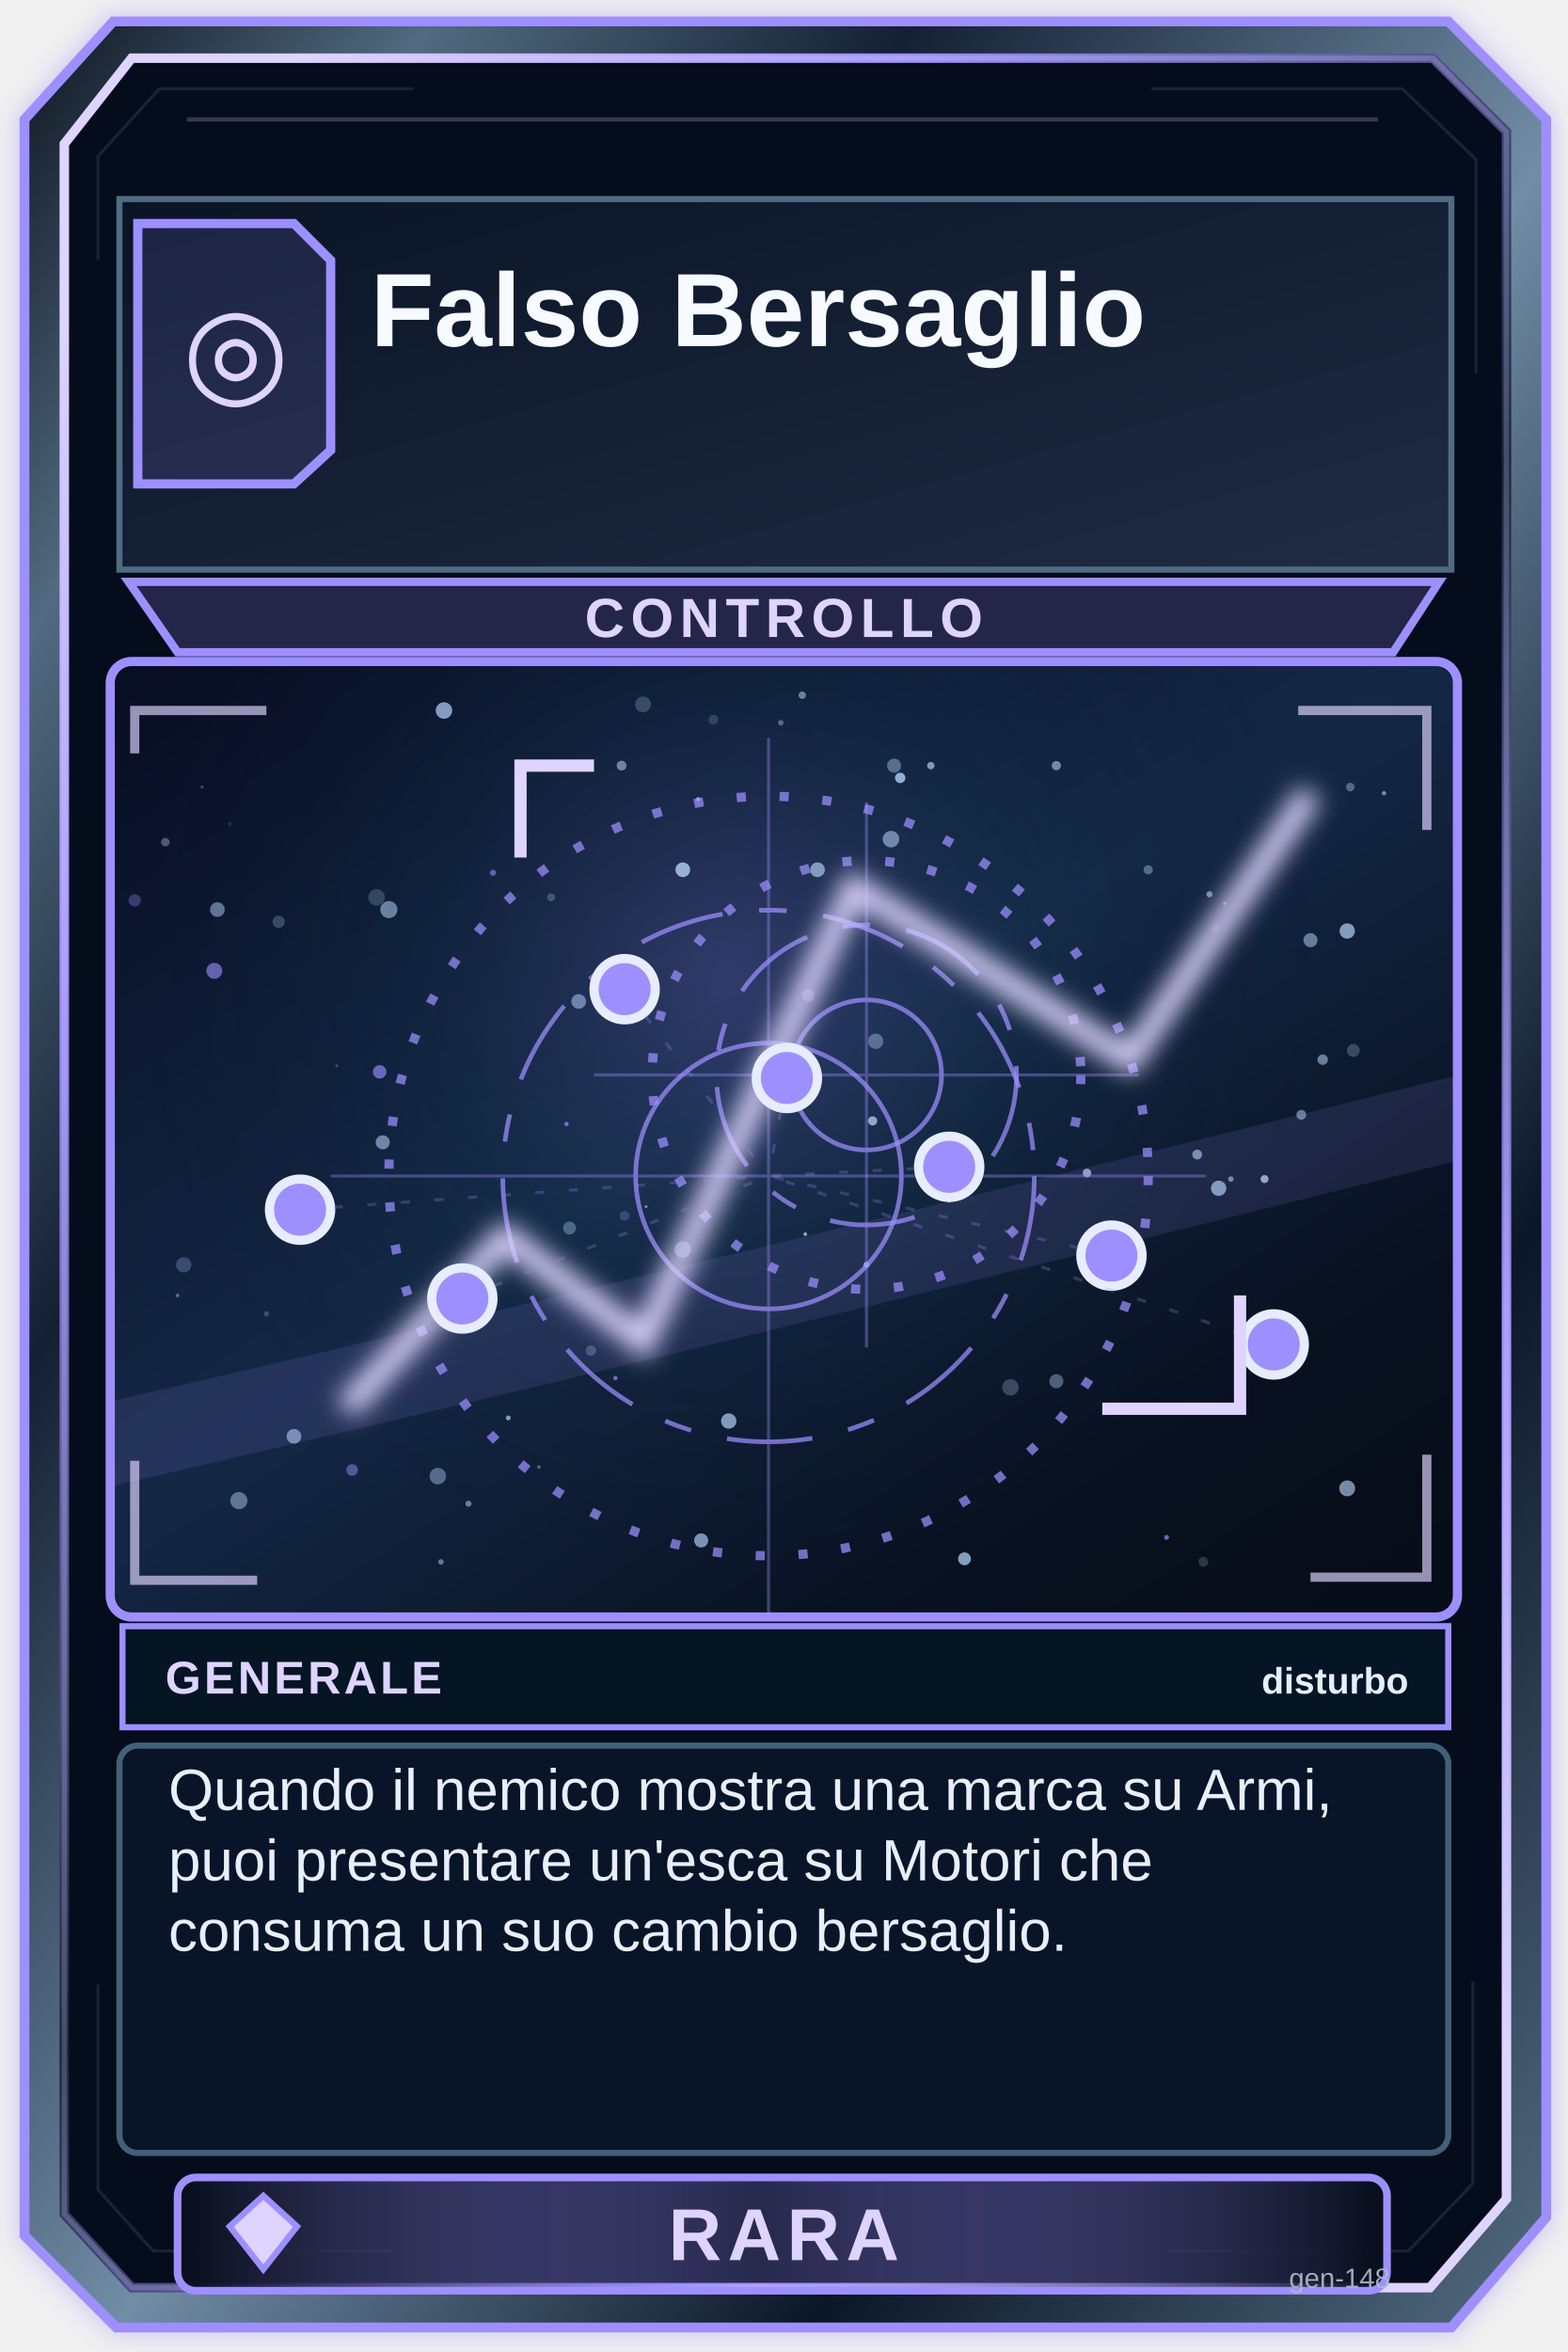
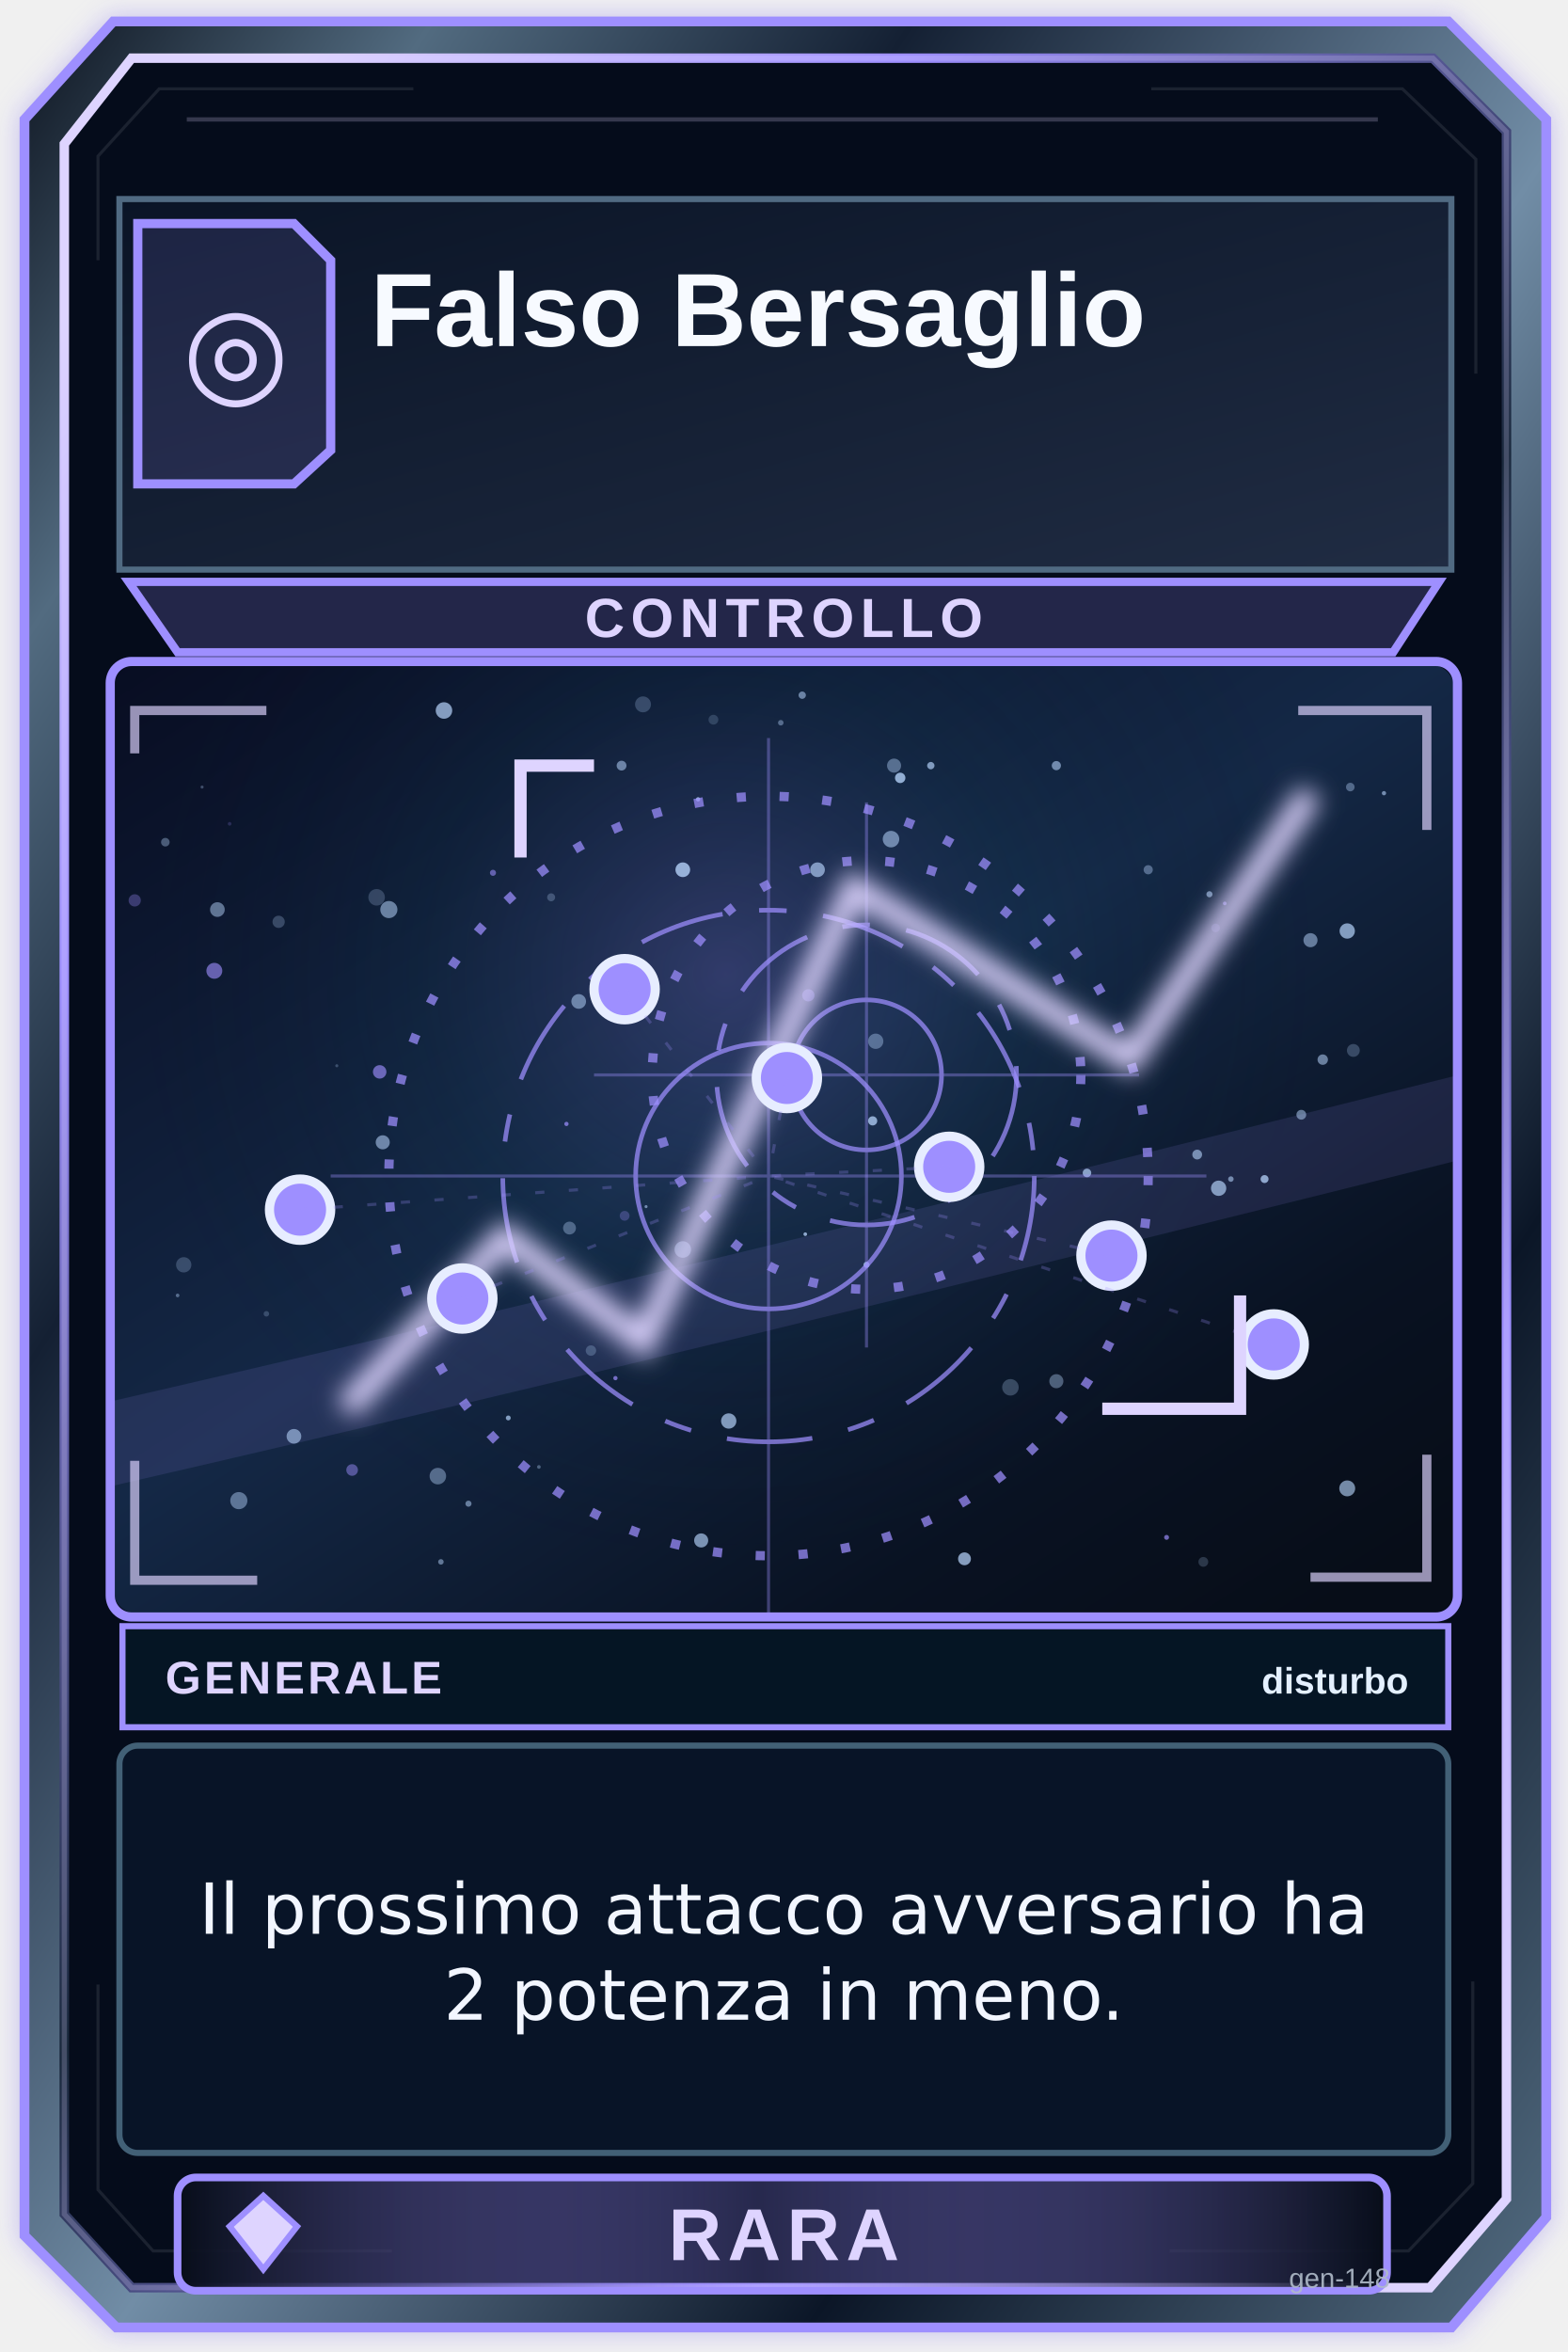
- <svg xmlns="http://www.w3.org/2000/svg" width="512" height="768" viewBox="0 0 512 768" role="img" aria-label="Falso Bersaglio · CONTROLLO · RARA">
+ <svg xmlns="http://www.w3.org/2000/svg" width="512" height="768" viewBox="0 0 512 768" role="img" aria-label="Falso Bersaglio · CONTROLLO · RARA · Il prossimo attacco avversario ha 2 potenza in meno.">
  <defs>
    <linearGradient id="metal" x1="0" y1="0" x2="1" y2="1">
      <stop stop-color="#101824" />
      <stop offset=".13" stop-color="#526b80" />
      <stop offset=".29" stop-color="#142033" />
      <stop offset=".53" stop-color="#718da6" />
      <stop offset=".76" stop-color="#0b1627" />
      <stop offset="1" stop-color="#526b80" />
    </linearGradient>
    <linearGradient id="rim" x1=".15" y1="0" x2=".87" y2="1">
      <stop stop-color="#ded4ff" />
      <stop offset=".2" stop-color="#9e8fff" />
      <stop offset=".52" stop-color="#19283c" />
      <stop offset=".78" stop-color="#9e8fff" />
      <stop offset="1" stop-color="#ded4ff" />
    </linearGradient>
    <linearGradient id="spaceSky" x1="0" y1="0" x2=".9" y2="1">
      <stop stop-color="#080d22" />
      <stop offset=".49" stop-color="#142846" />
      <stop offset=".82" stop-color="#091222" />
      <stop offset="1" stop-color="#070d18" />
    </linearGradient>
    <radialGradient id="planet">
      <stop stop-color="#9e8fff" stop-opacity=".65" />
      <stop offset=".52" stop-color="#194761" stop-opacity=".42" />
      <stop offset="1" stop-color="#0a1529" stop-opacity=".05" />
    </radialGradient>
    <linearGradient id="titlePanel" x1="0" x2="1" y1="0" y2="1">
      <stop stop-color="#0a1426" />
      <stop offset="1" stop-color="#202c43" />
    </linearGradient>
    <linearGradient id="rarityShine" x1="0" y1="0" x2="1" y2="0">
      <stop stop-color="#070d19" />
      <stop offset=".48" stop-color="#9e8fff" stop-opacity="0.22" />
      <stop offset="1" stop-color="#070d19" />
    </linearGradient>
    <filter id="rimGlow" x="-30%" y="-30%" width="160%" height="160%">
      <feGaussianBlur stdDeviation="3.9" />
    </filter>
    <filter id="beamGlow" x="-70%" y="-70%" width="240%" height="240%">
      <feGaussianBlur stdDeviation="4" />
    </filter>
    <clipPath id="artClip">
      <rect x="37" y="217" width="438" height="310" rx="8" />
    </clipPath>
  </defs>
  <path d="M37 7H473L505 39V724L474 760H38L8 730V39Z" fill="#030712" stroke="#9e8fff" stroke-width="5.6" opacity="0.36" filter="url(#rimGlow)" />
  <path d="M37 7H473L505 39V724L474 760H38L8 730V39Z" fill="url(#metal)" stroke="#9e8fff" stroke-width="3.2" />
  <path d="M43 19H468L492 43V718L467 747H43L21 723V47Z" fill="#050c1b" stroke="url(#rim)" stroke-width="3.1" />
  <path d="M43 19H468L492 43V718L467 747H43L21 723V47Z" fill="none" stroke="#ded4ff" stroke-width="1.7" opacity="0.22" />
  <path d="M61 39H450" stroke="#ded4ff" stroke-width="1.4" opacity="0.22" />
  <path d="M32 85V51L52 29H135 M376 29H458L482 52V122 M32 648V715L50 735H128 M382 735H460L481 713V647" fill="none" stroke="#f7fcff" stroke-width="1" opacity="0.09" />
  <path d="M61 43H450" stroke="#fff" stroke-width="1" opacity="0" />
  <path d="M39 65H474V186H39Z" fill="url(#titlePanel)" stroke="#506a82" stroke-width="2" />
  <path d="M45 73H96L108 85V147L96 158H45Z" fill="#9e8fff" fill-opacity=".13" stroke="#9e8fff" stroke-width="3" />
  <text x="77" y="128" text-anchor="middle" fill="#ded4ff" font-family="Arial, sans-serif" font-size="40" font-weight="bold">◎</text>
  <text x="121" y="113" fill="#f7faff" font-family="Arial,sans-serif" font-size="34" font-weight="800">Falso Bersaglio</text>
  <path d="M42 190H470L455 213H58Z" fill="#9e8fff" fill-opacity=".20" stroke="#9e8fff" stroke-width="2.7" />
  <text x="256" y="208" text-anchor="middle" fill="#ded4ff" font-family="Arial,sans-serif" font-size="18" font-weight="900" letter-spacing="2">CONTROLLO</text>
  <g clip-path="url(#artClip)">
    <rect x="37" y="217" width="438" height="310" fill="url(#spaceSky)" />
    <circle cx="237" cy="318" r="191" fill="url(#planet)" opacity=".34" />
    <path d="M12 477Q218 430 508 357" fill="none" stroke="#9e8fff" stroke-width="27" opacity=".12" />
    <circle cx="115" cy="480" r="1.9" fill="#9e8fff" opacity="0.47" />
    <circle cx="395" cy="292" r="1.0" fill="#b9d7ff" opacity="0.57" />
    <circle cx="186" cy="401" r="2.1" fill="#b9d7ff" opacity="0.35" />
    <circle cx="355" cy="383" r="1.4" fill="#b9d7ff" opacity="0.68" />
    <circle cx="413" cy="385" r="1.3" fill="#b9d7ff" opacity="0.73" />
    <circle cx="285" cy="366" r="1.5" fill="#b9d7ff" opacity="0.73" />
    <circle cx="161" cy="285" r="1.0" fill="#9e8fff" opacity="0.57" />
    <circle cx="262" cy="227" r="1.2" fill="#b9d7ff" opacity="0.53" />
    <circle cx="310" cy="376" r="1.4" fill="#b9d7ff" opacity="0.74" />
    <circle cx="304" cy="250" r="1.2" fill="#b9d7ff" opacity="0.66" />
    <circle cx="60" cy="413" r="2.5" fill="#b9d7ff" opacity="0.24" />
    <circle cx="176" cy="479" r="0.6" fill="#b9d7ff" opacity="0.36" />
    <circle cx="381" cy="502" r="0.8" fill="#9e8fff" opacity="0.67" />
    <circle cx="291" cy="274" r="2.7" fill="#b9d7ff" opacity="0.54" />
    <circle cx="442" cy="343" r="2.1" fill="#b9d7ff" opacity="0.25" />
    <circle cx="294" cy="254" r="1.7" fill="#b9d7ff" opacity="0.76" />
    <circle cx="267" cy="284" r="2.4" fill="#b9d7ff" opacity="0.64" />
    <circle cx="440" cy="304" r="2.5" fill="#b9d7ff" opacity="0.68" />
    <circle cx="201" cy="450" r="0.7" fill="#9e8fff" opacity="0.70" />
    <circle cx="228" cy="261" r="0.7" fill="#b9d7ff" opacity="0.74" />
    <circle cx="203" cy="250" r="1.6" fill="#b9d7ff" opacity="0.53" />
    <circle cx="263" cy="403" r="0.6" fill="#b9d7ff" opacity="0.74" />
    <circle cx="223" cy="284" r="2.4" fill="#b9d7ff" opacity="0.77" />
    <circle cx="91" cy="301" r="2.0" fill="#b9d7ff" opacity="0.25" />
    <circle cx="400" cy="295" r="0.6" fill="#9e8fff" opacity="0.57" />
    <circle cx="110" cy="348" r="0.5" fill="#b9d7ff" opacity="0.26" />
    <circle cx="211" cy="394" r="0.5" fill="#b9d7ff" opacity="0.56" />
    <circle cx="315" cy="509" r="2.1" fill="#b9d7ff" opacity="0.70" />
    <circle cx="432" cy="346" r="1.7" fill="#b9d7ff" opacity="0.53" />
    <circle cx="127" cy="297" r="2.8" fill="#b9d7ff" opacity="0.53" />
    <circle cx="204" cy="397" r="1.6" fill="#9e8fff" opacity="0.28" />
    <circle cx="180" cy="293" r="1.3" fill="#b9d7ff" opacity="0.26" />
    <circle cx="330" cy="453" r="2.7" fill="#b9d7ff" opacity="0.26" />
    <circle cx="71" cy="297" r="2.4" fill="#b9d7ff" opacity="0.48" />
    <circle cx="393" cy="510" r="1.6" fill="#b9d7ff" opacity="0.20" />
    <circle cx="193" cy="441" r="1.7" fill="#b9d7ff" opacity="0.25" />
    <circle cx="397" cy="303" r="1.4" fill="#9e8fff" opacity="0.21" />
    <circle cx="402" cy="385" r="0.9" fill="#b9d7ff" opacity="0.56" />
    <circle cx="78" cy="490" r="2.8" fill="#b9d7ff" opacity="0.45" />
    <circle cx="189" cy="327" r="2.4" fill="#b9d7ff" opacity="0.51" />
    <circle cx="166" cy="463" r="0.8" fill="#b9d7ff" opacity="0.68" />
    <circle cx="391" cy="377" r="1.6" fill="#b9d7ff" opacity="0.58" />
    <circle cx="44" cy="294" r="2.0" fill="#9e8fff" opacity="0.32" />
    <circle cx="428" cy="307" r="2.3" fill="#b9d7ff" opacity="0.50" />
    <circle cx="345" cy="451" r="2.3" fill="#b9d7ff" opacity="0.38" />
    <circle cx="66" cy="257" r="0.5" fill="#b9d7ff" opacity="0.30" />
    <circle cx="238" cy="464" r="2.5" fill="#b9d7ff" opacity="0.67" />
    <circle cx="125" cy="373" r="2.3" fill="#b9d7ff" opacity="0.55" />
    <circle cx="75" cy="269" r="0.6" fill="#9e8fff" opacity="0.20" />
    <circle cx="452" cy="259" r="0.7" fill="#b9d7ff" opacity="0.58" />
    <circle cx="440" cy="486" r="2.6" fill="#b9d7ff" opacity="0.61" />
    <circle cx="255" cy="236" r="0.9" fill="#b9d7ff" opacity="0.40" />
    <circle cx="153" cy="491" r="1.0" fill="#b9d7ff" opacity="0.51" />
    <circle cx="398" cy="388" r="2.5" fill="#b9d7ff" opacity="0.66" />
    <circle cx="70" cy="317" r="2.6" fill="#9e8fff" opacity="0.61" />
    <circle cx="375" cy="284" r="1.5" fill="#b9d7ff" opacity="0.39" />
    <circle cx="286" cy="340" r="2.5" fill="#b9d7ff" opacity="0.38" />
    <circle cx="229" cy="503" r="2.3" fill="#b9d7ff" opacity="0.64" />
    <circle cx="143" cy="482" r="2.7" fill="#b9d7ff" opacity="0.41" />
    <circle cx="145" cy="232" r="2.7" fill="#b9d7ff" opacity="0.69" />
    <circle cx="185" cy="367" r="0.7" fill="#9e8fff" opacity="0.71" />
    <circle cx="283" cy="413" r="1.0" fill="#b9d7ff" opacity="0.72" />
    <circle cx="87" cy="429" r="0.9" fill="#b9d7ff" opacity="0.23" />
    <circle cx="425" cy="364" r="1.6" fill="#b9d7ff" opacity="0.50" />
    <circle cx="233" cy="235" r="1.6" fill="#b9d7ff" opacity="0.18" />
    <circle cx="292" cy="250" r="2.3" fill="#b9d7ff" opacity="0.41" />
    <circle cx="124" cy="350" r="2.2" fill="#9e8fff" opacity="0.64" />
    <circle cx="96" cy="469" r="2.4" fill="#b9d7ff" opacity="0.57" />
    <circle cx="441" cy="257" r="1.4" fill="#b9d7ff" opacity="0.38" />
    <circle cx="54" cy="275" r="1.4" fill="#b9d7ff" opacity="0.36" />
    <circle cx="223" cy="408" r="2.7" fill="#b9d7ff" opacity="0.45" />
    <circle cx="144" cy="510" r="0.9" fill="#b9d7ff" opacity="0.48" />
    <circle cx="264" cy="325" r="2.0" fill="#9e8fff" opacity="0.45" />
    <circle cx="96" cy="391" r="1.1" fill="#b9d7ff" opacity="0.31" />
    <circle cx="345" cy="250" r="1.5" fill="#b9d7ff" opacity="0.57" />
    <circle cx="58" cy="423" r="0.6" fill="#b9d7ff" opacity="0.41" />
    <circle cx="123" cy="293" r="2.7" fill="#b9d7ff" opacity="0.22" />
    <circle cx="210" cy="230" r="2.6" fill="#b9d7ff" opacity="0.24" />
    <g fill="none" stroke="#9e8fff" opacity=".72">
      <circle cx="251" cy="384" r="124" stroke-width="3" stroke-dasharray="3 11" />
      <circle cx="251" cy="384" r="86.8" stroke-width="1.5" stroke-dasharray="28 12 9 12" />
      <circle cx="251" cy="384" r="43.4" stroke-width="1.5" />
      <path d="M108 384H394 M251 241V527" stroke-width="1" opacity=".5" />
    </g>
    <g fill="none" stroke="#9e8fff" opacity=".72">
      <circle cx="283" cy="351" r="70" stroke-width="3" stroke-dasharray="3 11" />
      <circle cx="283" cy="351" r="49" stroke-width="1.5" stroke-dasharray="28 12 9 12" />
      <circle cx="283" cy="351" r="24.5" stroke-width="1.5" />
      <path d="M194 351H372 M283 262V440" stroke-width="1" opacity=".5" />
    </g>
    <path d="M113 460L165 404L210 438L279 290L369 346L428 259" fill="none" stroke="#ded4ff" stroke-width="8" filter="url(#beamGlow)" />
    <circle cx="98" cy="395" r="10" fill="#9e8fff" stroke="#e7edff" stroke-width="3" />
    <path d="M98 395L251 384" stroke="#9e8fff" stroke-dasharray="3 8" opacity=".25" />
    <circle cx="151" cy="424" r="10" fill="#9e8fff" stroke="#e7edff" stroke-width="3" />
    <path d="M151 424L251 384" stroke="#9e8fff" stroke-dasharray="3 8" opacity=".25" />
    <circle cx="204" cy="323" r="10" fill="#9e8fff" stroke="#e7edff" stroke-width="3" />
    <path d="M204 323L251 384" stroke="#9e8fff" stroke-dasharray="3 8" opacity=".25" />
    <circle cx="257" cy="352" r="10" fill="#9e8fff" stroke="#e7edff" stroke-width="3" />
    <path d="M257 352L251 384" stroke="#9e8fff" stroke-dasharray="3 8" opacity=".25" />
    <circle cx="310" cy="381" r="10" fill="#9e8fff" stroke="#e7edff" stroke-width="3" />
    <path d="M310 381L251 384" stroke="#9e8fff" stroke-dasharray="3 8" opacity=".25" />
    <circle cx="363" cy="410" r="10" fill="#9e8fff" stroke="#e7edff" stroke-width="3" />
    <path d="M363 410L251 384" stroke="#9e8fff" stroke-dasharray="3 8" opacity=".25" />
    <circle cx="416" cy="439" r="10" fill="#9e8fff" stroke="#e7edff" stroke-width="3" />
    <path d="M416 439L251 384" stroke="#9e8fff" stroke-dasharray="3 8" opacity=".25" />
    <path d="M170 280L170 250L194 250M360 460H405V423" fill="none" stroke="#ded4ff" stroke-width="4" />
    <path d="M44 246V232H87 M424 232h42v39 M44 477v39h40 M428 515h38v-40" stroke="#ded4ff" stroke-width="3" fill="none" opacity=".67" />
  </g>
  <rect x="36" y="216" width="440" height="312" rx="7" fill="none" stroke="#9e8fff" stroke-width="3" />
  <path d="M40 531H473V564H40Z" fill="#051524" stroke="#9e8fff" stroke-width="2" />
  <text x="54" y="553" fill="#ded4ff" font-family="Arial,sans-serif" font-size="15" font-weight="bold" letter-spacing="1">GENERALE</text>
  <text x="460" y="553" text-anchor="end" fill="#e4f0ff" font-family="Arial,sans-serif" font-size="12" font-weight="bold">disturbo</text>
  <rect x="39" y="570" width="434" height="133" rx="6" fill="#081427" stroke="#426076" stroke-width="2" />
-   <text x="55" y="591" fill="#e6effb" font-size="19" font-family="Arial,sans-serif">Quando il nemico mostra una marca su Armi,</text>
-   <text x="55" y="614" fill="#e6effb" font-size="19" font-family="Arial,sans-serif">puoi presentare un'esca su Motori che</text>
-   <text x="55" y="637" fill="#e6effb" font-size="19" font-family="Arial,sans-serif">consuma un suo cambio bersaglio.</text>
+   <defs>
+     <clipPath id="rules-gen-148-g1">
+       <rect x="47" y="577" width="418" height="119" rx="8" />
+     </clipPath>
+   </defs>
+   <g data-current-effect="gen-148" data-effect-grade="1" data-effect-text="Il prossimo attacco avversario ha 2 potenza in meno." data-effect-panel="47,577,418,119" data-font-size="23" clip-path="url(#rules-gen-148-g1)">
+     <text x="256" y="631.44" text-anchor="middle" fill="#f2f6ff" font-family="DejaVu Sans,Arial,sans-serif" font-size="23">Il prossimo attacco avversario ha</text>
+     <text x="256" y="659.5" text-anchor="middle" fill="#f2f6ff" font-family="DejaVu Sans,Arial,sans-serif" font-size="23">2 potenza in meno.</text>
+   </g>
  <rect x="58" y="711" width="395" height="37" rx="6" fill="url(#rarityShine)" stroke="#9e8fff" stroke-width="2.5" />
  <path d="M75 727l11 -10l11 10l-11 14Z" fill="#ded4ff" stroke="#9e8fff" stroke-width="2" />
  <text x="256" y="738" fill="#ded4ff" text-anchor="middle" font-family="Arial,sans-serif" font-size="24" font-weight="900" letter-spacing="2">RARA</text>
  <text x="454" y="747" fill="#afbac9" font-family="Arial,sans-serif" font-size="9" text-anchor="end" opacity=".9">gen-148</text>
</svg>
